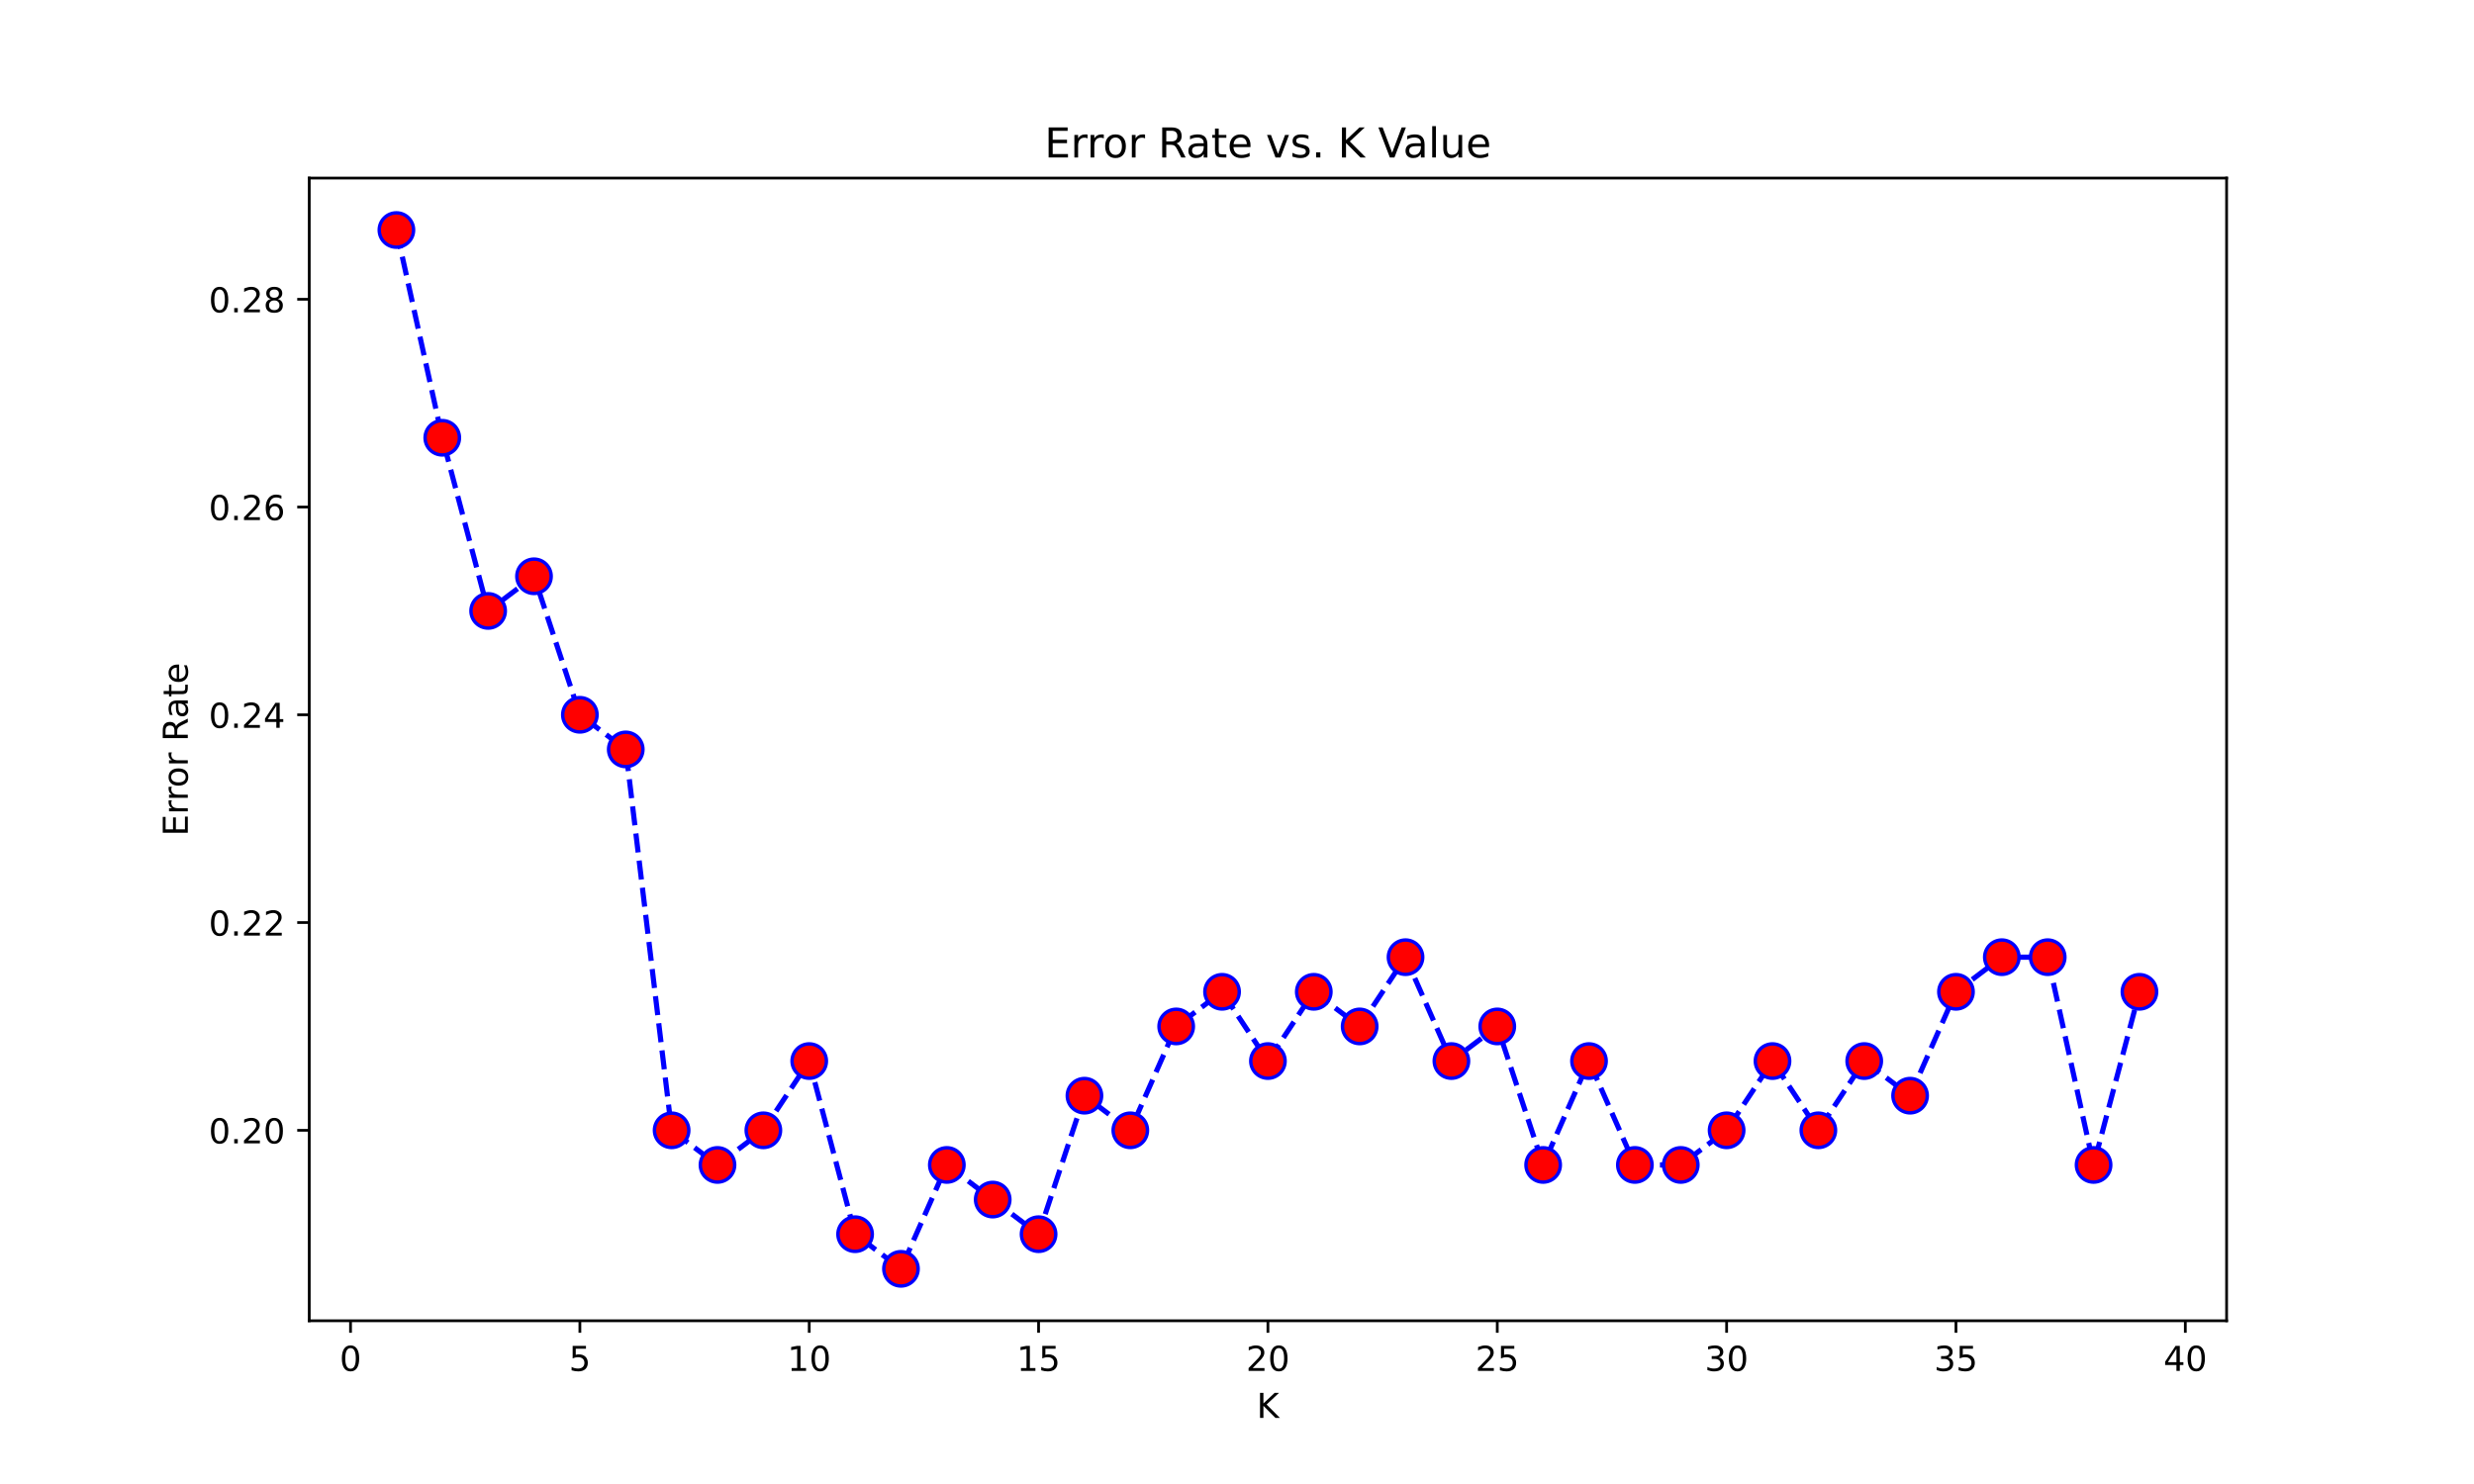
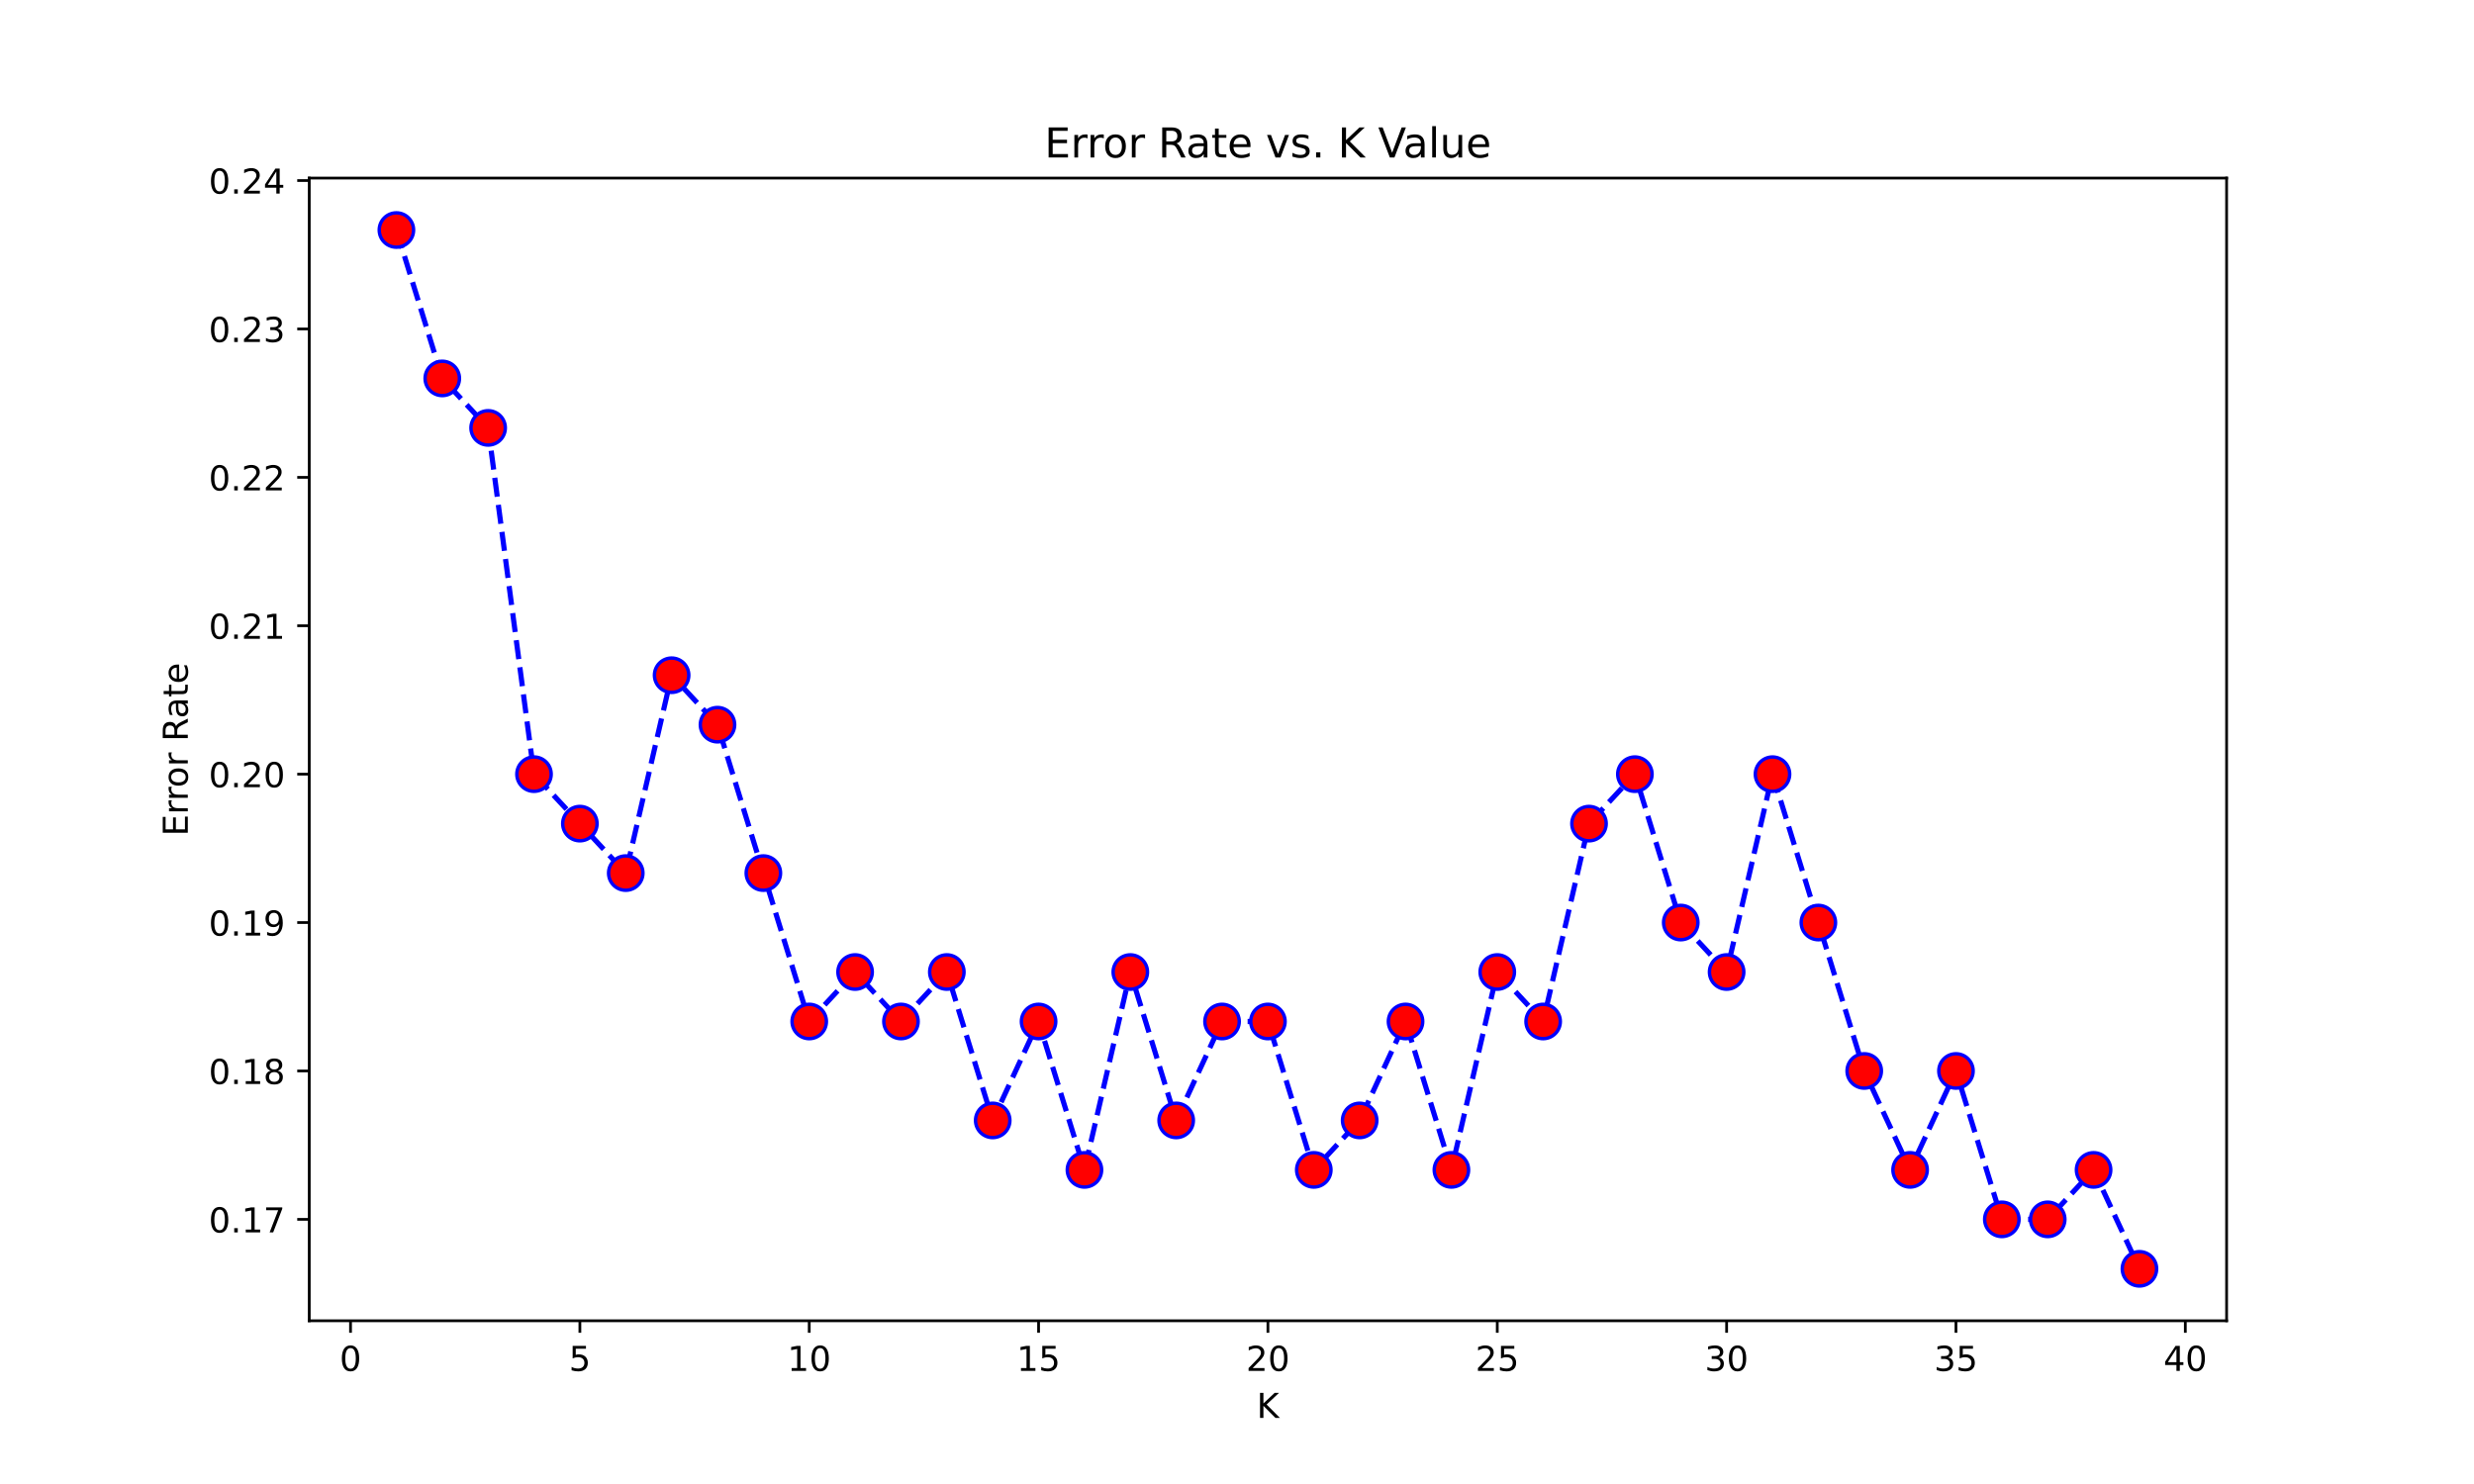
<svg xmlns="http://www.w3.org/2000/svg" xmlns:xlink="http://www.w3.org/1999/xlink" width="720pt" height="432pt" viewBox="0 0 720 432" version="1.1">
  <defs>
    <style type="text/css">*{stroke-linejoin: round; stroke-linecap: butt}</style>
  </defs>
  <g id="figure_1">
    <g id="patch_1">
      <path d="M 0 432  L 720 432  L 720 0  L 0 0  z " style="fill: #ffffff" />
    </g>
    <g id="axes_1">
      <g id="patch_2">
        <path d="M 90 384.48  L 648 384.48  L 648 51.84  L 90 51.84  z " style="fill: #ffffff" />
      </g>
      <g id="matplotlib.axis_1">
        <g id="xtick_1">
          <g id="line2d_1">
            <defs>
-               <path id="m974125af22" d="M 0 0  L 0 3.5  " style="stroke: #000000; stroke-width: 0.8" />
+               <path id="md56da75514" d="M 0 0  L 0 3.5  " style="stroke: #000000; stroke-width: 0.8" />
            </defs>
            <g>
-               <use xlink:href="#m974125af22" x="102.014" y="384.48" style="stroke: #000000; stroke-width: 0.8" />
+               <use xlink:href="#md56da75514" x="102.014" y="384.48" style="stroke: #000000; stroke-width: 0.8" />
            </g>
          </g>
          <g id="text_1">
            <g transform="translate(98.8331 399.0784)scale(0.1 -0.1)">
              <defs>
                <path id="DejaVuSans-30" d="M 2034 4250  Q 1547 4250 1301 3770  Q 1056 3291 1056 2328  Q 1056 1369 1301 889  Q 1547 409 2034 409  Q 2525 409 2770 889  Q 3016 1369 3016 2328  Q 3016 3291 2770 3770  Q 2525 4250 2034 4250  z M 2034 4750  Q 2819 4750 3233 4129  Q 3647 3509 3647 2328  Q 3647 1150 3233 529  Q 2819 -91 2034 -91  Q 1250 -91 836 529  Q 422 1150 422 2328  Q 422 3509 836 4129  Q 1250 4750 2034 4750  z " transform="scale(0.015625)" />
              </defs>
              <use xlink:href="#DejaVuSans-30" />
            </g>
          </g>
        </g>
        <g id="xtick_2">
          <g id="line2d_2">
            <g>
-               <use xlink:href="#m974125af22" x="168.761" y="384.48" style="stroke: #000000; stroke-width: 0.8" />
+               <use xlink:href="#md56da75514" x="168.761" y="384.48" style="stroke: #000000; stroke-width: 0.8" />
            </g>
          </g>
          <g id="text_2">
            <g transform="translate(165.5795 399.0784)scale(0.1 -0.1)">
              <defs>
                <path id="DejaVuSans-35" d="M 691 4666  L 3169 4666  L 3169 4134  L 1269 4134  L 1269 2991  Q 1406 3038 1543 3061  Q 1681 3084 1819 3084  Q 2600 3084 3056 2656  Q 3513 2228 3513 1497  Q 3513 744 3044 326  Q 2575 -91 1722 -91  Q 1428 -91 1123 -41  Q 819 9 494 109  L 494 744  Q 775 591 1075 516  Q 1375 441 1709 441  Q 2250 441 2565 725  Q 2881 1009 2881 1497  Q 2881 1984 2565 2268  Q 2250 2553 1709 2553  Q 1456 2553 1204 2497  Q 953 2441 691 2322  L 691 4666  z " transform="scale(0.015625)" />
              </defs>
              <use xlink:href="#DejaVuSans-35" />
            </g>
          </g>
        </g>
        <g id="xtick_3">
          <g id="line2d_3">
            <g>
-               <use xlink:href="#m974125af22" x="235.507" y="384.48" style="stroke: #000000; stroke-width: 0.8" />
+               <use xlink:href="#md56da75514" x="235.507" y="384.48" style="stroke: #000000; stroke-width: 0.8" />
            </g>
          </g>
          <g id="text_3">
            <g transform="translate(229.1447 399.0784)scale(0.1 -0.1)">
              <defs>
                <path id="DejaVuSans-31" d="M 794 531  L 1825 531  L 1825 4091  L 703 3866  L 703 4441  L 1819 4666  L 2450 4666  L 2450 531  L 3481 531  L 3481 0  L 794 0  L 794 531  z " transform="scale(0.015625)" />
              </defs>
              <use xlink:href="#DejaVuSans-31" />
              <use xlink:href="#DejaVuSans-30" x="63.623" />
            </g>
          </g>
        </g>
        <g id="xtick_4">
          <g id="line2d_4">
            <g>
-               <use xlink:href="#m974125af22" x="302.254" y="384.48" style="stroke: #000000; stroke-width: 0.8" />
+               <use xlink:href="#md56da75514" x="302.254" y="384.48" style="stroke: #000000; stroke-width: 0.8" />
            </g>
          </g>
          <g id="text_4">
            <g transform="translate(295.8911 399.0784)scale(0.1 -0.1)">
              <use xlink:href="#DejaVuSans-31" />
              <use xlink:href="#DejaVuSans-35" x="63.623" />
            </g>
          </g>
        </g>
        <g id="xtick_5">
          <g id="line2d_5">
            <g>
-               <use xlink:href="#m974125af22" x="369" y="384.48" style="stroke: #000000; stroke-width: 0.8" />
+               <use xlink:href="#md56da75514" x="369" y="384.48" style="stroke: #000000; stroke-width: 0.8" />
            </g>
          </g>
          <g id="text_5">
            <g transform="translate(362.6375 399.0784)scale(0.1 -0.1)">
              <defs>
                <path id="DejaVuSans-32" d="M 1228 531  L 3431 531  L 3431 0  L 469 0  L 469 531  Q 828 903 1448 1529  Q 2069 2156 2228 2338  Q 2531 2678 2651 2914  Q 2772 3150 2772 3378  Q 2772 3750 2511 3984  Q 2250 4219 1831 4219  Q 1534 4219 1204 4116  Q 875 4013 500 3803  L 500 4441  Q 881 4594 1212 4672  Q 1544 4750 1819 4750  Q 2544 4750 2975 4387  Q 3406 4025 3406 3419  Q 3406 3131 3298 2873  Q 3191 2616 2906 2266  Q 2828 2175 2409 1742  Q 1991 1309 1228 531  z " transform="scale(0.015625)" />
              </defs>
              <use xlink:href="#DejaVuSans-32" />
              <use xlink:href="#DejaVuSans-30" x="63.623" />
            </g>
          </g>
        </g>
        <g id="xtick_6">
          <g id="line2d_6">
            <g>
-               <use xlink:href="#m974125af22" x="435.746" y="384.48" style="stroke: #000000; stroke-width: 0.8" />
+               <use xlink:href="#md56da75514" x="435.746" y="384.48" style="stroke: #000000; stroke-width: 0.8" />
            </g>
          </g>
          <g id="text_6">
            <g transform="translate(429.3839 399.0784)scale(0.1 -0.1)">
              <use xlink:href="#DejaVuSans-32" />
              <use xlink:href="#DejaVuSans-35" x="63.623" />
            </g>
          </g>
        </g>
        <g id="xtick_7">
          <g id="line2d_7">
            <g>
-               <use xlink:href="#m974125af22" x="502.493" y="384.48" style="stroke: #000000; stroke-width: 0.8" />
+               <use xlink:href="#md56da75514" x="502.493" y="384.48" style="stroke: #000000; stroke-width: 0.8" />
            </g>
          </g>
          <g id="text_7">
            <g transform="translate(496.1303 399.0784)scale(0.1 -0.1)">
              <defs>
                <path id="DejaVuSans-33" d="M 2597 2516  Q 3050 2419 3304 2112  Q 3559 1806 3559 1356  Q 3559 666 3084 287  Q 2609 -91 1734 -91  Q 1441 -91 1130 -33  Q 819 25 488 141  L 488 750  Q 750 597 1062 519  Q 1375 441 1716 441  Q 2309 441 2620 675  Q 2931 909 2931 1356  Q 2931 1769 2642 2001  Q 2353 2234 1838 2234  L 1294 2234  L 1294 2753  L 1863 2753  Q 2328 2753 2575 2939  Q 2822 3125 2822 3475  Q 2822 3834 2567 4026  Q 2313 4219 1838 4219  Q 1578 4219 1281 4162  Q 984 4106 628 3988  L 628 4550  Q 988 4650 1302 4700  Q 1616 4750 1894 4750  Q 2613 4750 3031 4423  Q 3450 4097 3450 3541  Q 3450 3153 3228 2886  Q 3006 2619 2597 2516  z " transform="scale(0.015625)" />
              </defs>
              <use xlink:href="#DejaVuSans-33" />
              <use xlink:href="#DejaVuSans-30" x="63.623" />
            </g>
          </g>
        </g>
        <g id="xtick_8">
          <g id="line2d_8">
            <g>
-               <use xlink:href="#m974125af22" x="569.239" y="384.48" style="stroke: #000000; stroke-width: 0.8" />
+               <use xlink:href="#md56da75514" x="569.239" y="384.48" style="stroke: #000000; stroke-width: 0.8" />
            </g>
          </g>
          <g id="text_8">
            <g transform="translate(562.8767 399.0784)scale(0.1 -0.1)">
              <use xlink:href="#DejaVuSans-33" />
              <use xlink:href="#DejaVuSans-35" x="63.623" />
            </g>
          </g>
        </g>
        <g id="xtick_9">
          <g id="line2d_9">
            <g>
-               <use xlink:href="#m974125af22" x="635.986" y="384.48" style="stroke: #000000; stroke-width: 0.8" />
+               <use xlink:href="#md56da75514" x="635.986" y="384.48" style="stroke: #000000; stroke-width: 0.8" />
            </g>
          </g>
          <g id="text_9">
            <g transform="translate(629.6231 399.0784)scale(0.1 -0.1)">
              <defs>
                <path id="DejaVuSans-34" d="M 2419 4116  L 825 1625  L 2419 1625  L 2419 4116  z M 2253 4666  L 3047 4666  L 3047 1625  L 3713 1625  L 3713 1100  L 3047 1100  L 3047 0  L 2419 0  L 2419 1100  L 313 1100  L 313 1709  L 2253 4666  z " transform="scale(0.015625)" />
              </defs>
              <use xlink:href="#DejaVuSans-34" />
              <use xlink:href="#DejaVuSans-30" x="63.623" />
            </g>
          </g>
        </g>
        <g id="text_10">
          <g transform="translate(365.7211 412.7566)scale(0.1 -0.1)">
            <defs>
              <path id="DejaVuSans-4b" d="M 628 4666  L 1259 4666  L 1259 2694  L 3353 4666  L 4166 4666  L 1850 2491  L 4331 0  L 3500 0  L 1259 2247  L 1259 0  L 628 0  L 628 4666  z " transform="scale(0.015625)" />
            </defs>
            <use xlink:href="#DejaVuSans-4b" />
          </g>
        </g>
      </g>
      <g id="matplotlib.axis_2">
        <g id="ytick_1">
          <g id="line2d_10">
            <defs>
-               <path id="m6c5a12c02d" d="M 0 0  L -3.5 0  " style="stroke: #000000; stroke-width: 0.8" />
+               <path id="m6a1898d74a" d="M 0 0  L -3.5 0  " style="stroke: #000000; stroke-width: 0.8" />
            </defs>
            <g>
-               <use xlink:href="#m6c5a12c02d" x="90" y="329.04" style="stroke: #000000; stroke-width: 0.8" />
+               <use xlink:href="#m6a1898d74a" x="90" y="354.96" style="stroke: #000000; stroke-width: 0.8" />
            </g>
          </g>
          <g id="text_11">
-             <g transform="translate(60.73438 332.8392)scale(0.1 -0.1)">
+             <g transform="translate(60.73438 358.7592)scale(0.1 -0.1)">
              <defs>
                <path id="DejaVuSans-2e" d="M 684 794  L 1344 794  L 1344 0  L 684 0  L 684 794  z " transform="scale(0.015625)" />
-               </defs>
+                 <path id="DejaVuSans-37" d="M 525 4666  L 3525 4666  L 3525 4397  L 1831 0  L 1172 0  L 2766 4134  L 525 4134  L 525 4666  z " transform="scale(0.015625)" />
+               </defs>
+               <use xlink:href="#DejaVuSans-30" />
+               <use xlink:href="#DejaVuSans-2e" x="63.623" />
+               <use xlink:href="#DejaVuSans-31" x="95.41" />
+               <use xlink:href="#DejaVuSans-37" x="159.033" />
+             </g>
+           </g>
+         </g>
+         <g id="ytick_2">
+           <g id="line2d_11">
+             <g>
+               <use xlink:href="#m6a1898d74a" x="90" y="311.76" style="stroke: #000000; stroke-width: 0.8" />
+             </g>
+           </g>
+           <g id="text_12">
+             <g transform="translate(60.73438 315.5592)scale(0.1 -0.1)">
+               <defs>
+                 <path id="DejaVuSans-38" d="M 2034 2216  Q 1584 2216 1326 1975  Q 1069 1734 1069 1313  Q 1069 891 1326 650  Q 1584 409 2034 409  Q 2484 409 2743 651  Q 3003 894 3003 1313  Q 3003 1734 2745 1975  Q 2488 2216 2034 2216  z M 1403 2484  Q 997 2584 770 2862  Q 544 3141 544 3541  Q 544 4100 942 4425  Q 1341 4750 2034 4750  Q 2731 4750 3128 4425  Q 3525 4100 3525 3541  Q 3525 3141 3298 2862  Q 3072 2584 2669 2484  Q 3125 2378 3379 2068  Q 3634 1759 3634 1313  Q 3634 634 3220 271  Q 2806 -91 2034 -91  Q 1263 -91 848 271  Q 434 634 434 1313  Q 434 1759 690 2068  Q 947 2378 1403 2484  z M 1172 3481  Q 1172 3119 1398 2916  Q 1625 2713 2034 2713  Q 2441 2713 2670 2916  Q 2900 3119 2900 3481  Q 2900 3844 2670 4047  Q 2441 4250 2034 4250  Q 1625 4250 1398 4047  Q 1172 3844 1172 3481  z " transform="scale(0.015625)" />
+               </defs>
+               <use xlink:href="#DejaVuSans-30" />
+               <use xlink:href="#DejaVuSans-2e" x="63.623" />
+               <use xlink:href="#DejaVuSans-31" x="95.41" />
+               <use xlink:href="#DejaVuSans-38" x="159.033" />
+             </g>
+           </g>
+         </g>
+         <g id="ytick_3">
+           <g id="line2d_12">
+             <g>
+               <use xlink:href="#m6a1898d74a" x="90" y="268.56" style="stroke: #000000; stroke-width: 0.8" />
+             </g>
+           </g>
+           <g id="text_13">
+             <g transform="translate(60.73438 272.3592)scale(0.1 -0.1)">
+               <defs>
+                 <path id="DejaVuSans-39" d="M 703 97  L 703 672  Q 941 559 1184 500  Q 1428 441 1663 441  Q 2288 441 2617 861  Q 2947 1281 2994 2138  Q 2813 1869 2534 1725  Q 2256 1581 1919 1581  Q 1219 1581 811 2004  Q 403 2428 403 3163  Q 403 3881 828 4315  Q 1253 4750 1959 4750  Q 2769 4750 3195 4129  Q 3622 3509 3622 2328  Q 3622 1225 3098 567  Q 2575 -91 1691 -91  Q 1453 -91 1209 -44  Q 966 3 703 97  z M 1959 2075  Q 2384 2075 2632 2365  Q 2881 2656 2881 3163  Q 2881 3666 2632 3958  Q 2384 4250 1959 4250  Q 1534 4250 1286 3958  Q 1038 3666 1038 3163  Q 1038 2656 1286 2365  Q 1534 2075 1959 2075  z " transform="scale(0.015625)" />
+               </defs>
+               <use xlink:href="#DejaVuSans-30" />
+               <use xlink:href="#DejaVuSans-2e" x="63.623" />
+               <use xlink:href="#DejaVuSans-31" x="95.41" />
+               <use xlink:href="#DejaVuSans-39" x="159.033" />
+             </g>
+           </g>
+         </g>
+         <g id="ytick_4">
+           <g id="line2d_13">
+             <g>
+               <use xlink:href="#m6a1898d74a" x="90" y="225.36" style="stroke: #000000; stroke-width: 0.8" />
+             </g>
+           </g>
+           <g id="text_14">
+             <g transform="translate(60.73438 229.1592)scale(0.1 -0.1)">
              <use xlink:href="#DejaVuSans-30" />
              <use xlink:href="#DejaVuSans-2e" x="63.623" />
              <use xlink:href="#DejaVuSans-32" x="95.41" />
              <use xlink:href="#DejaVuSans-30" x="159.033" />
            </g>
          </g>
        </g>
-         <g id="ytick_2">
-           <g id="line2d_11">
-             <g>
-               <use xlink:href="#m6c5a12c02d" x="90" y="268.56" style="stroke: #000000; stroke-width: 0.8" />
-             </g>
-           </g>
-           <g id="text_12">
-             <g transform="translate(60.73438 272.3592)scale(0.1 -0.1)">
+         <g id="ytick_5">
+           <g id="line2d_14">
+             <g>
+               <use xlink:href="#m6a1898d74a" x="90" y="182.16" style="stroke: #000000; stroke-width: 0.8" />
+             </g>
+           </g>
+           <g id="text_15">
+             <g transform="translate(60.73438 185.9592)scale(0.1 -0.1)">
+               <use xlink:href="#DejaVuSans-30" />
+               <use xlink:href="#DejaVuSans-2e" x="63.623" />
+               <use xlink:href="#DejaVuSans-32" x="95.41" />
+               <use xlink:href="#DejaVuSans-31" x="159.033" />
+             </g>
+           </g>
+         </g>
+         <g id="ytick_6">
+           <g id="line2d_15">
+             <g>
+               <use xlink:href="#m6a1898d74a" x="90" y="138.96" style="stroke: #000000; stroke-width: 0.8" />
+             </g>
+           </g>
+           <g id="text_16">
+             <g transform="translate(60.73438 142.7592)scale(0.1 -0.1)">
              <use xlink:href="#DejaVuSans-30" />
              <use xlink:href="#DejaVuSans-2e" x="63.623" />
              <use xlink:href="#DejaVuSans-32" x="95.41" />
              <use xlink:href="#DejaVuSans-32" x="159.033" />
            </g>
          </g>
        </g>
-         <g id="ytick_3">
-           <g id="line2d_12">
-             <g>
-               <use xlink:href="#m6c5a12c02d" x="90" y="208.08" style="stroke: #000000; stroke-width: 0.8" />
-             </g>
-           </g>
-           <g id="text_13">
-             <g transform="translate(60.73438 211.8792)scale(0.1 -0.1)">
+         <g id="ytick_7">
+           <g id="line2d_16">
+             <g>
+               <use xlink:href="#m6a1898d74a" x="90" y="95.76" style="stroke: #000000; stroke-width: 0.8" />
+             </g>
+           </g>
+           <g id="text_17">
+             <g transform="translate(60.73438 99.55922)scale(0.1 -0.1)">
+               <use xlink:href="#DejaVuSans-30" />
+               <use xlink:href="#DejaVuSans-2e" x="63.623" />
+               <use xlink:href="#DejaVuSans-32" x="95.41" />
+               <use xlink:href="#DejaVuSans-33" x="159.033" />
+             </g>
+           </g>
+         </g>
+         <g id="ytick_8">
+           <g id="line2d_17">
+             <g>
+               <use xlink:href="#m6a1898d74a" x="90" y="52.56" style="stroke: #000000; stroke-width: 0.8" />
+             </g>
+           </g>
+           <g id="text_18">
+             <g transform="translate(60.73438 56.35922)scale(0.1 -0.1)">
              <use xlink:href="#DejaVuSans-30" />
              <use xlink:href="#DejaVuSans-2e" x="63.623" />
              <use xlink:href="#DejaVuSans-32" x="95.41" />
              <use xlink:href="#DejaVuSans-34" x="159.033" />
            </g>
          </g>
        </g>
-         <g id="ytick_4">
-           <g id="line2d_13">
-             <g>
-               <use xlink:href="#m6c5a12c02d" x="90" y="147.6" style="stroke: #000000; stroke-width: 0.8" />
-             </g>
-           </g>
-           <g id="text_14">
-             <g transform="translate(60.73438 151.3992)scale(0.1 -0.1)">
-               <defs>
-                 <path id="DejaVuSans-36" d="M 2113 2584  Q 1688 2584 1439 2293  Q 1191 2003 1191 1497  Q 1191 994 1439 701  Q 1688 409 2113 409  Q 2538 409 2786 701  Q 3034 994 3034 1497  Q 3034 2003 2786 2293  Q 2538 2584 2113 2584  z M 3366 4563  L 3366 3988  Q 3128 4100 2886 4159  Q 2644 4219 2406 4219  Q 1781 4219 1451 3797  Q 1122 3375 1075 2522  Q 1259 2794 1537 2939  Q 1816 3084 2150 3084  Q 2853 3084 3261 2657  Q 3669 2231 3669 1497  Q 3669 778 3244 343  Q 2819 -91 2113 -91  Q 1303 -91 875 529  Q 447 1150 447 2328  Q 447 3434 972 4092  Q 1497 4750 2381 4750  Q 2619 4750 2861 4703  Q 3103 4656 3366 4563  z " transform="scale(0.015625)" />
-               </defs>
-               <use xlink:href="#DejaVuSans-30" />
-               <use xlink:href="#DejaVuSans-2e" x="63.623" />
-               <use xlink:href="#DejaVuSans-32" x="95.41" />
-               <use xlink:href="#DejaVuSans-36" x="159.033" />
-             </g>
-           </g>
-         </g>
-         <g id="ytick_5">
-           <g id="line2d_14">
-             <g>
-               <use xlink:href="#m6c5a12c02d" x="90" y="87.12" style="stroke: #000000; stroke-width: 0.8" />
-             </g>
-           </g>
-           <g id="text_15">
-             <g transform="translate(60.73438 90.91922)scale(0.1 -0.1)">
-               <defs>
-                 <path id="DejaVuSans-38" d="M 2034 2216  Q 1584 2216 1326 1975  Q 1069 1734 1069 1313  Q 1069 891 1326 650  Q 1584 409 2034 409  Q 2484 409 2743 651  Q 3003 894 3003 1313  Q 3003 1734 2745 1975  Q 2488 2216 2034 2216  z M 1403 2484  Q 997 2584 770 2862  Q 544 3141 544 3541  Q 544 4100 942 4425  Q 1341 4750 2034 4750  Q 2731 4750 3128 4425  Q 3525 4100 3525 3541  Q 3525 3141 3298 2862  Q 3072 2584 2669 2484  Q 3125 2378 3379 2068  Q 3634 1759 3634 1313  Q 3634 634 3220 271  Q 2806 -91 2034 -91  Q 1263 -91 848 271  Q 434 634 434 1313  Q 434 1759 690 2068  Q 947 2378 1403 2484  z M 1172 3481  Q 1172 3119 1398 2916  Q 1625 2713 2034 2713  Q 2441 2713 2670 2916  Q 2900 3119 2900 3481  Q 2900 3844 2670 4047  Q 2441 4250 2034 4250  Q 1625 4250 1398 4047  Q 1172 3844 1172 3481  z " transform="scale(0.015625)" />
-               </defs>
-               <use xlink:href="#DejaVuSans-30" />
-               <use xlink:href="#DejaVuSans-2e" x="63.623" />
-               <use xlink:href="#DejaVuSans-32" x="95.41" />
-               <use xlink:href="#DejaVuSans-38" x="159.033" />
-             </g>
-           </g>
-         </g>
-         <g id="text_16">
+         <g id="text_19">
          <g transform="translate(54.65469 243.3967)rotate(-90)scale(0.1 -0.1)">
            <defs>
              <path id="DejaVuSans-45" d="M 628 4666  L 3578 4666  L 3578 4134  L 1259 4134  L 1259 2753  L 3481 2753  L 3481 2222  L 1259 2222  L 1259 531  L 3634 531  L 3634 0  L 628 0  L 628 4666  z " transform="scale(0.015625)" />
              <path id="DejaVuSans-72" d="M 2631 2963  Q 2534 3019 2420 3045  Q 2306 3072 2169 3072  Q 1681 3072 1420 2755  Q 1159 2438 1159 1844  L 1159 0  L 581 0  L 581 3500  L 1159 3500  L 1159 2956  Q 1341 3275 1631 3429  Q 1922 3584 2338 3584  Q 2397 3584 2469 3576  Q 2541 3569 2628 3553  L 2631 2963  z " transform="scale(0.015625)" />
              <path id="DejaVuSans-6f" d="M 1959 3097  Q 1497 3097 1228 2736  Q 959 2375 959 1747  Q 959 1119 1226 758  Q 1494 397 1959 397  Q 2419 397 2687 759  Q 2956 1122 2956 1747  Q 2956 2369 2687 2733  Q 2419 3097 1959 3097  z M 1959 3584  Q 2709 3584 3137 3096  Q 3566 2609 3566 1747  Q 3566 888 3137 398  Q 2709 -91 1959 -91  Q 1206 -91 779 398  Q 353 888 353 1747  Q 353 2609 779 3096  Q 1206 3584 1959 3584  z " transform="scale(0.015625)" />
              <path id="DejaVuSans-20" transform="scale(0.015625)" />
              <path id="DejaVuSans-52" d="M 2841 2188  Q 3044 2119 3236 1894  Q 3428 1669 3622 1275  L 4263 0  L 3584 0  L 2988 1197  Q 2756 1666 2539 1819  Q 2322 1972 1947 1972  L 1259 1972  L 1259 0  L 628 0  L 628 4666  L 2053 4666  Q 2853 4666 3247 4331  Q 3641 3997 3641 3322  Q 3641 2881 3436 2590  Q 3231 2300 2841 2188  z M 1259 4147  L 1259 2491  L 2053 2491  Q 2509 2491 2742 2702  Q 2975 2913 2975 3322  Q 2975 3731 2742 3939  Q 2509 4147 2053 4147  L 1259 4147  z " transform="scale(0.015625)" />
              <path id="DejaVuSans-61" d="M 2194 1759  Q 1497 1759 1228 1600  Q 959 1441 959 1056  Q 959 750 1161 570  Q 1363 391 1709 391  Q 2188 391 2477 730  Q 2766 1069 2766 1631  L 2766 1759  L 2194 1759  z M 3341 1997  L 3341 0  L 2766 0  L 2766 531  Q 2569 213 2275 61  Q 1981 -91 1556 -91  Q 1019 -91 701 211  Q 384 513 384 1019  Q 384 1609 779 1909  Q 1175 2209 1959 2209  L 2766 2209  L 2766 2266  Q 2766 2663 2505 2880  Q 2244 3097 1772 3097  Q 1472 3097 1187 3025  Q 903 2953 641 2809  L 641 3341  Q 956 3463 1253 3523  Q 1550 3584 1831 3584  Q 2591 3584 2966 3190  Q 3341 2797 3341 1997  z " transform="scale(0.015625)" />
              <path id="DejaVuSans-74" d="M 1172 4494  L 1172 3500  L 2356 3500  L 2356 3053  L 1172 3053  L 1172 1153  Q 1172 725 1289 603  Q 1406 481 1766 481  L 2356 481  L 2356 0  L 1766 0  Q 1100 0 847 248  Q 594 497 594 1153  L 594 3053  L 172 3053  L 172 3500  L 594 3500  L 594 4494  L 1172 4494  z " transform="scale(0.015625)" />
              <path id="DejaVuSans-65" d="M 3597 1894  L 3597 1613  L 953 1613  Q 991 1019 1311 708  Q 1631 397 2203 397  Q 2534 397 2845 478  Q 3156 559 3463 722  L 3463 178  Q 3153 47 2828 -22  Q 2503 -91 2169 -91  Q 1331 -91 842 396  Q 353 884 353 1716  Q 353 2575 817 3079  Q 1281 3584 2069 3584  Q 2775 3584 3186 3129  Q 3597 2675 3597 1894  z M 3022 2063  Q 3016 2534 2758 2815  Q 2500 3097 2075 3097  Q 1594 3097 1305 2825  Q 1016 2553 972 2059  L 3022 2063  z " transform="scale(0.015625)" />
            </defs>
            <use xlink:href="#DejaVuSans-45" />
            <use xlink:href="#DejaVuSans-72" x="63.184" />
            <use xlink:href="#DejaVuSans-72" x="102.547" />
            <use xlink:href="#DejaVuSans-6f" x="141.41" />
            <use xlink:href="#DejaVuSans-72" x="202.592" />
            <use xlink:href="#DejaVuSans-20" x="243.705" />
            <use xlink:href="#DejaVuSans-52" x="275.492" />
            <use xlink:href="#DejaVuSans-61" x="342.725" />
            <use xlink:href="#DejaVuSans-74" x="404.004" />
            <use xlink:href="#DejaVuSans-65" x="443.213" />
          </g>
        </g>
      </g>
-       <g id="line2d_15">
-         <path d="M 115.364 66.96  L 128.713 127.44  L 142.062 177.84  L 155.411 167.76  L 168.761 208.08  L 182.11 218.16  L 195.459 329.04  L 208.809 339.12  L 222.158 329.04  L 235.507 308.88  L 248.856 359.28  L 262.206 369.36  L 275.555 339.12  L 288.904 349.2  L 302.254 359.28  L 315.603 318.96  L 328.952 329.04  L 342.301 298.8  L 355.651 288.72  L 369 308.88  L 382.349 288.72  L 395.699 298.8  L 409.048 278.64  L 422.397 308.88  L 435.746 298.8  L 449.096 339.12  L 462.445 308.88  L 475.794 339.12  L 489.144 339.12  L 502.493 329.04  L 515.842 308.88  L 529.191 329.04  L 542.541 308.88  L 555.89 318.96  L 569.239 288.72  L 582.589 278.64  L 595.938 278.64  L 609.287 339.12  L 622.636 288.72  " clip-path="url(#pbe2018e800)" style="fill: none; stroke-dasharray: 5.55,2.4; stroke-dashoffset: 0; stroke: #0000ff; stroke-width: 1.5" />
+       <g id="line2d_18">
+         <path d="M 115.364 66.96  L 128.713 110.16  L 142.062 124.56  L 155.411 225.36  L 168.761 239.76  L 182.11 254.16  L 195.459 196.56  L 208.809 210.96  L 222.158 254.16  L 235.507 297.36  L 248.856 282.96  L 262.206 297.36  L 275.555 282.96  L 288.904 326.16  L 302.254 297.36  L 315.603 340.56  L 328.952 282.96  L 342.301 326.16  L 355.651 297.36  L 369 297.36  L 382.349 340.56  L 395.699 326.16  L 409.048 297.36  L 422.397 340.56  L 435.746 282.96  L 449.096 297.36  L 462.445 239.76  L 475.794 225.36  L 489.144 268.56  L 502.493 282.96  L 515.842 225.36  L 529.191 268.56  L 542.541 311.76  L 555.89 340.56  L 569.239 311.76  L 582.589 354.96  L 595.938 354.96  L 609.287 340.56  L 622.636 369.36  " clip-path="url(#p055a926bef)" style="fill: none; stroke-dasharray: 5.55,2.4; stroke-dashoffset: 0; stroke: #0000ff; stroke-width: 1.5" />
        <defs>
-           <path id="mc9379c2864" d="M 0 5  C 1.326 5 2.598 4.473 3.536 3.536  C 4.473 2.598 5 1.326 5 0  C 5 -1.326 4.473 -2.598 3.536 -3.536  C 2.598 -4.473 1.326 -5 0 -5  C -1.326 -5 -2.598 -4.473 -3.536 -3.536  C -4.473 -2.598 -5 -1.326 -5 0  C -5 1.326 -4.473 2.598 -3.536 3.536  C -2.598 4.473 -1.326 5 0 5  z " style="stroke: #0000ff" />
+           <path id="m139bfe6147" d="M 0 5  C 1.326 5 2.598 4.473 3.536 3.536  C 4.473 2.598 5 1.326 5 0  C 5 -1.326 4.473 -2.598 3.536 -3.536  C 2.598 -4.473 1.326 -5 0 -5  C -1.326 -5 -2.598 -4.473 -3.536 -3.536  C -4.473 -2.598 -5 -1.326 -5 0  C -5 1.326 -4.473 2.598 -3.536 3.536  C -2.598 4.473 -1.326 5 0 5  z " style="stroke: #0000ff" />
        </defs>
-         <g clip-path="url(#pbe2018e800)">
-           <use xlink:href="#mc9379c2864" x="115.364" y="66.96" style="fill: #ff0000; stroke: #0000ff" />
-           <use xlink:href="#mc9379c2864" x="128.713" y="127.44" style="fill: #ff0000; stroke: #0000ff" />
-           <use xlink:href="#mc9379c2864" x="142.062" y="177.84" style="fill: #ff0000; stroke: #0000ff" />
-           <use xlink:href="#mc9379c2864" x="155.411" y="167.76" style="fill: #ff0000; stroke: #0000ff" />
-           <use xlink:href="#mc9379c2864" x="168.761" y="208.08" style="fill: #ff0000; stroke: #0000ff" />
-           <use xlink:href="#mc9379c2864" x="182.11" y="218.16" style="fill: #ff0000; stroke: #0000ff" />
-           <use xlink:href="#mc9379c2864" x="195.459" y="329.04" style="fill: #ff0000; stroke: #0000ff" />
-           <use xlink:href="#mc9379c2864" x="208.809" y="339.12" style="fill: #ff0000; stroke: #0000ff" />
-           <use xlink:href="#mc9379c2864" x="222.158" y="329.04" style="fill: #ff0000; stroke: #0000ff" />
-           <use xlink:href="#mc9379c2864" x="235.507" y="308.88" style="fill: #ff0000; stroke: #0000ff" />
-           <use xlink:href="#mc9379c2864" x="248.856" y="359.28" style="fill: #ff0000; stroke: #0000ff" />
-           <use xlink:href="#mc9379c2864" x="262.206" y="369.36" style="fill: #ff0000; stroke: #0000ff" />
-           <use xlink:href="#mc9379c2864" x="275.555" y="339.12" style="fill: #ff0000; stroke: #0000ff" />
-           <use xlink:href="#mc9379c2864" x="288.904" y="349.2" style="fill: #ff0000; stroke: #0000ff" />
-           <use xlink:href="#mc9379c2864" x="302.254" y="359.28" style="fill: #ff0000; stroke: #0000ff" />
-           <use xlink:href="#mc9379c2864" x="315.603" y="318.96" style="fill: #ff0000; stroke: #0000ff" />
-           <use xlink:href="#mc9379c2864" x="328.952" y="329.04" style="fill: #ff0000; stroke: #0000ff" />
-           <use xlink:href="#mc9379c2864" x="342.301" y="298.8" style="fill: #ff0000; stroke: #0000ff" />
-           <use xlink:href="#mc9379c2864" x="355.651" y="288.72" style="fill: #ff0000; stroke: #0000ff" />
-           <use xlink:href="#mc9379c2864" x="369" y="308.88" style="fill: #ff0000; stroke: #0000ff" />
-           <use xlink:href="#mc9379c2864" x="382.349" y="288.72" style="fill: #ff0000; stroke: #0000ff" />
-           <use xlink:href="#mc9379c2864" x="395.699" y="298.8" style="fill: #ff0000; stroke: #0000ff" />
-           <use xlink:href="#mc9379c2864" x="409.048" y="278.64" style="fill: #ff0000; stroke: #0000ff" />
-           <use xlink:href="#mc9379c2864" x="422.397" y="308.88" style="fill: #ff0000; stroke: #0000ff" />
-           <use xlink:href="#mc9379c2864" x="435.746" y="298.8" style="fill: #ff0000; stroke: #0000ff" />
-           <use xlink:href="#mc9379c2864" x="449.096" y="339.12" style="fill: #ff0000; stroke: #0000ff" />
-           <use xlink:href="#mc9379c2864" x="462.445" y="308.88" style="fill: #ff0000; stroke: #0000ff" />
-           <use xlink:href="#mc9379c2864" x="475.794" y="339.12" style="fill: #ff0000; stroke: #0000ff" />
-           <use xlink:href="#mc9379c2864" x="489.144" y="339.12" style="fill: #ff0000; stroke: #0000ff" />
-           <use xlink:href="#mc9379c2864" x="502.493" y="329.04" style="fill: #ff0000; stroke: #0000ff" />
-           <use xlink:href="#mc9379c2864" x="515.842" y="308.88" style="fill: #ff0000; stroke: #0000ff" />
-           <use xlink:href="#mc9379c2864" x="529.191" y="329.04" style="fill: #ff0000; stroke: #0000ff" />
-           <use xlink:href="#mc9379c2864" x="542.541" y="308.88" style="fill: #ff0000; stroke: #0000ff" />
-           <use xlink:href="#mc9379c2864" x="555.89" y="318.96" style="fill: #ff0000; stroke: #0000ff" />
-           <use xlink:href="#mc9379c2864" x="569.239" y="288.72" style="fill: #ff0000; stroke: #0000ff" />
-           <use xlink:href="#mc9379c2864" x="582.589" y="278.64" style="fill: #ff0000; stroke: #0000ff" />
-           <use xlink:href="#mc9379c2864" x="595.938" y="278.64" style="fill: #ff0000; stroke: #0000ff" />
-           <use xlink:href="#mc9379c2864" x="609.287" y="339.12" style="fill: #ff0000; stroke: #0000ff" />
-           <use xlink:href="#mc9379c2864" x="622.636" y="288.72" style="fill: #ff0000; stroke: #0000ff" />
+         <g clip-path="url(#p055a926bef)">
+           <use xlink:href="#m139bfe6147" x="115.364" y="66.96" style="fill: #ff0000; stroke: #0000ff" />
+           <use xlink:href="#m139bfe6147" x="128.713" y="110.16" style="fill: #ff0000; stroke: #0000ff" />
+           <use xlink:href="#m139bfe6147" x="142.062" y="124.56" style="fill: #ff0000; stroke: #0000ff" />
+           <use xlink:href="#m139bfe6147" x="155.411" y="225.36" style="fill: #ff0000; stroke: #0000ff" />
+           <use xlink:href="#m139bfe6147" x="168.761" y="239.76" style="fill: #ff0000; stroke: #0000ff" />
+           <use xlink:href="#m139bfe6147" x="182.11" y="254.16" style="fill: #ff0000; stroke: #0000ff" />
+           <use xlink:href="#m139bfe6147" x="195.459" y="196.56" style="fill: #ff0000; stroke: #0000ff" />
+           <use xlink:href="#m139bfe6147" x="208.809" y="210.96" style="fill: #ff0000; stroke: #0000ff" />
+           <use xlink:href="#m139bfe6147" x="222.158" y="254.16" style="fill: #ff0000; stroke: #0000ff" />
+           <use xlink:href="#m139bfe6147" x="235.507" y="297.36" style="fill: #ff0000; stroke: #0000ff" />
+           <use xlink:href="#m139bfe6147" x="248.856" y="282.96" style="fill: #ff0000; stroke: #0000ff" />
+           <use xlink:href="#m139bfe6147" x="262.206" y="297.36" style="fill: #ff0000; stroke: #0000ff" />
+           <use xlink:href="#m139bfe6147" x="275.555" y="282.96" style="fill: #ff0000; stroke: #0000ff" />
+           <use xlink:href="#m139bfe6147" x="288.904" y="326.16" style="fill: #ff0000; stroke: #0000ff" />
+           <use xlink:href="#m139bfe6147" x="302.254" y="297.36" style="fill: #ff0000; stroke: #0000ff" />
+           <use xlink:href="#m139bfe6147" x="315.603" y="340.56" style="fill: #ff0000; stroke: #0000ff" />
+           <use xlink:href="#m139bfe6147" x="328.952" y="282.96" style="fill: #ff0000; stroke: #0000ff" />
+           <use xlink:href="#m139bfe6147" x="342.301" y="326.16" style="fill: #ff0000; stroke: #0000ff" />
+           <use xlink:href="#m139bfe6147" x="355.651" y="297.36" style="fill: #ff0000; stroke: #0000ff" />
+           <use xlink:href="#m139bfe6147" x="369" y="297.36" style="fill: #ff0000; stroke: #0000ff" />
+           <use xlink:href="#m139bfe6147" x="382.349" y="340.56" style="fill: #ff0000; stroke: #0000ff" />
+           <use xlink:href="#m139bfe6147" x="395.699" y="326.16" style="fill: #ff0000; stroke: #0000ff" />
+           <use xlink:href="#m139bfe6147" x="409.048" y="297.36" style="fill: #ff0000; stroke: #0000ff" />
+           <use xlink:href="#m139bfe6147" x="422.397" y="340.56" style="fill: #ff0000; stroke: #0000ff" />
+           <use xlink:href="#m139bfe6147" x="435.746" y="282.96" style="fill: #ff0000; stroke: #0000ff" />
+           <use xlink:href="#m139bfe6147" x="449.096" y="297.36" style="fill: #ff0000; stroke: #0000ff" />
+           <use xlink:href="#m139bfe6147" x="462.445" y="239.76" style="fill: #ff0000; stroke: #0000ff" />
+           <use xlink:href="#m139bfe6147" x="475.794" y="225.36" style="fill: #ff0000; stroke: #0000ff" />
+           <use xlink:href="#m139bfe6147" x="489.144" y="268.56" style="fill: #ff0000; stroke: #0000ff" />
+           <use xlink:href="#m139bfe6147" x="502.493" y="282.96" style="fill: #ff0000; stroke: #0000ff" />
+           <use xlink:href="#m139bfe6147" x="515.842" y="225.36" style="fill: #ff0000; stroke: #0000ff" />
+           <use xlink:href="#m139bfe6147" x="529.191" y="268.56" style="fill: #ff0000; stroke: #0000ff" />
+           <use xlink:href="#m139bfe6147" x="542.541" y="311.76" style="fill: #ff0000; stroke: #0000ff" />
+           <use xlink:href="#m139bfe6147" x="555.89" y="340.56" style="fill: #ff0000; stroke: #0000ff" />
+           <use xlink:href="#m139bfe6147" x="569.239" y="311.76" style="fill: #ff0000; stroke: #0000ff" />
+           <use xlink:href="#m139bfe6147" x="582.589" y="354.96" style="fill: #ff0000; stroke: #0000ff" />
+           <use xlink:href="#m139bfe6147" x="595.938" y="354.96" style="fill: #ff0000; stroke: #0000ff" />
+           <use xlink:href="#m139bfe6147" x="609.287" y="340.56" style="fill: #ff0000; stroke: #0000ff" />
+           <use xlink:href="#m139bfe6147" x="622.636" y="369.36" style="fill: #ff0000; stroke: #0000ff" />
        </g>
      </g>
      <g id="patch_3">
        <path d="M 90 384.48  L 90 51.84  " style="fill: none; stroke: #000000; stroke-width: 0.8; stroke-linejoin: miter; stroke-linecap: square" />
      </g>
      <g id="patch_4">
        <path d="M 648 384.48  L 648 51.84  " style="fill: none; stroke: #000000; stroke-width: 0.8; stroke-linejoin: miter; stroke-linecap: square" />
      </g>
      <g id="patch_5">
        <path d="M 90 384.48  L 648 384.48  " style="fill: none; stroke: #000000; stroke-width: 0.8; stroke-linejoin: miter; stroke-linecap: square" />
      </g>
      <g id="patch_6">
        <path d="M 90 51.84  L 648 51.84  " style="fill: none; stroke: #000000; stroke-width: 0.8; stroke-linejoin: miter; stroke-linecap: square" />
      </g>
-       <g id="text_17">
+       <g id="text_20">
        <g transform="translate(303.9994 45.84)scale(0.12 -0.12)">
          <defs>
            <path id="DejaVuSans-76" d="M 191 3500  L 800 3500  L 1894 563  L 2988 3500  L 3597 3500  L 2284 0  L 1503 0  L 191 3500  z " transform="scale(0.015625)" />
            <path id="DejaVuSans-73" d="M 2834 3397  L 2834 2853  Q 2591 2978 2328 3040  Q 2066 3103 1784 3103  Q 1356 3103 1142 2972  Q 928 2841 928 2578  Q 928 2378 1081 2264  Q 1234 2150 1697 2047  L 1894 2003  Q 2506 1872 2764 1633  Q 3022 1394 3022 966  Q 3022 478 2636 193  Q 2250 -91 1575 -91  Q 1294 -91 989 -36  Q 684 19 347 128  L 347 722  Q 666 556 975 473  Q 1284 391 1588 391  Q 1994 391 2212 530  Q 2431 669 2431 922  Q 2431 1156 2273 1281  Q 2116 1406 1581 1522  L 1381 1569  Q 847 1681 609 1914  Q 372 2147 372 2553  Q 372 3047 722 3315  Q 1072 3584 1716 3584  Q 2034 3584 2315 3537  Q 2597 3491 2834 3397  z " transform="scale(0.015625)" />
            <path id="DejaVuSans-56" d="M 1831 0  L 50 4666  L 709 4666  L 2188 738  L 3669 4666  L 4325 4666  L 2547 0  L 1831 0  z " transform="scale(0.015625)" />
            <path id="DejaVuSans-6c" d="M 603 4863  L 1178 4863  L 1178 0  L 603 0  L 603 4863  z " transform="scale(0.015625)" />
            <path id="DejaVuSans-75" d="M 544 1381  L 544 3500  L 1119 3500  L 1119 1403  Q 1119 906 1312 657  Q 1506 409 1894 409  Q 2359 409 2629 706  Q 2900 1003 2900 1516  L 2900 3500  L 3475 3500  L 3475 0  L 2900 0  L 2900 538  Q 2691 219 2414 64  Q 2138 -91 1772 -91  Q 1169 -91 856 284  Q 544 659 544 1381  z M 1991 3584  L 1991 3584  z " transform="scale(0.015625)" />
          </defs>
          <use xlink:href="#DejaVuSans-45" />
          <use xlink:href="#DejaVuSans-72" x="63.184" />
          <use xlink:href="#DejaVuSans-72" x="102.547" />
          <use xlink:href="#DejaVuSans-6f" x="141.41" />
          <use xlink:href="#DejaVuSans-72" x="202.592" />
          <use xlink:href="#DejaVuSans-20" x="243.705" />
          <use xlink:href="#DejaVuSans-52" x="275.492" />
          <use xlink:href="#DejaVuSans-61" x="342.725" />
          <use xlink:href="#DejaVuSans-74" x="404.004" />
          <use xlink:href="#DejaVuSans-65" x="443.213" />
          <use xlink:href="#DejaVuSans-20" x="504.736" />
          <use xlink:href="#DejaVuSans-76" x="536.523" />
          <use xlink:href="#DejaVuSans-73" x="595.703" />
          <use xlink:href="#DejaVuSans-2e" x="647.803" />
          <use xlink:href="#DejaVuSans-20" x="679.59" />
          <use xlink:href="#DejaVuSans-4b" x="711.377" />
          <use xlink:href="#DejaVuSans-20" x="776.953" />
          <use xlink:href="#DejaVuSans-56" x="808.74" />
          <use xlink:href="#DejaVuSans-61" x="869.398" />
          <use xlink:href="#DejaVuSans-6c" x="930.678" />
          <use xlink:href="#DejaVuSans-75" x="958.461" />
          <use xlink:href="#DejaVuSans-65" x="1021.84" />
        </g>
      </g>
    </g>
  </g>
  <defs>
-     <clipPath id="pbe2018e800">
+     <clipPath id="p055a926bef">
      <rect x="90" y="51.84" width="558" height="332.64" />
    </clipPath>
  </defs>
</svg>
